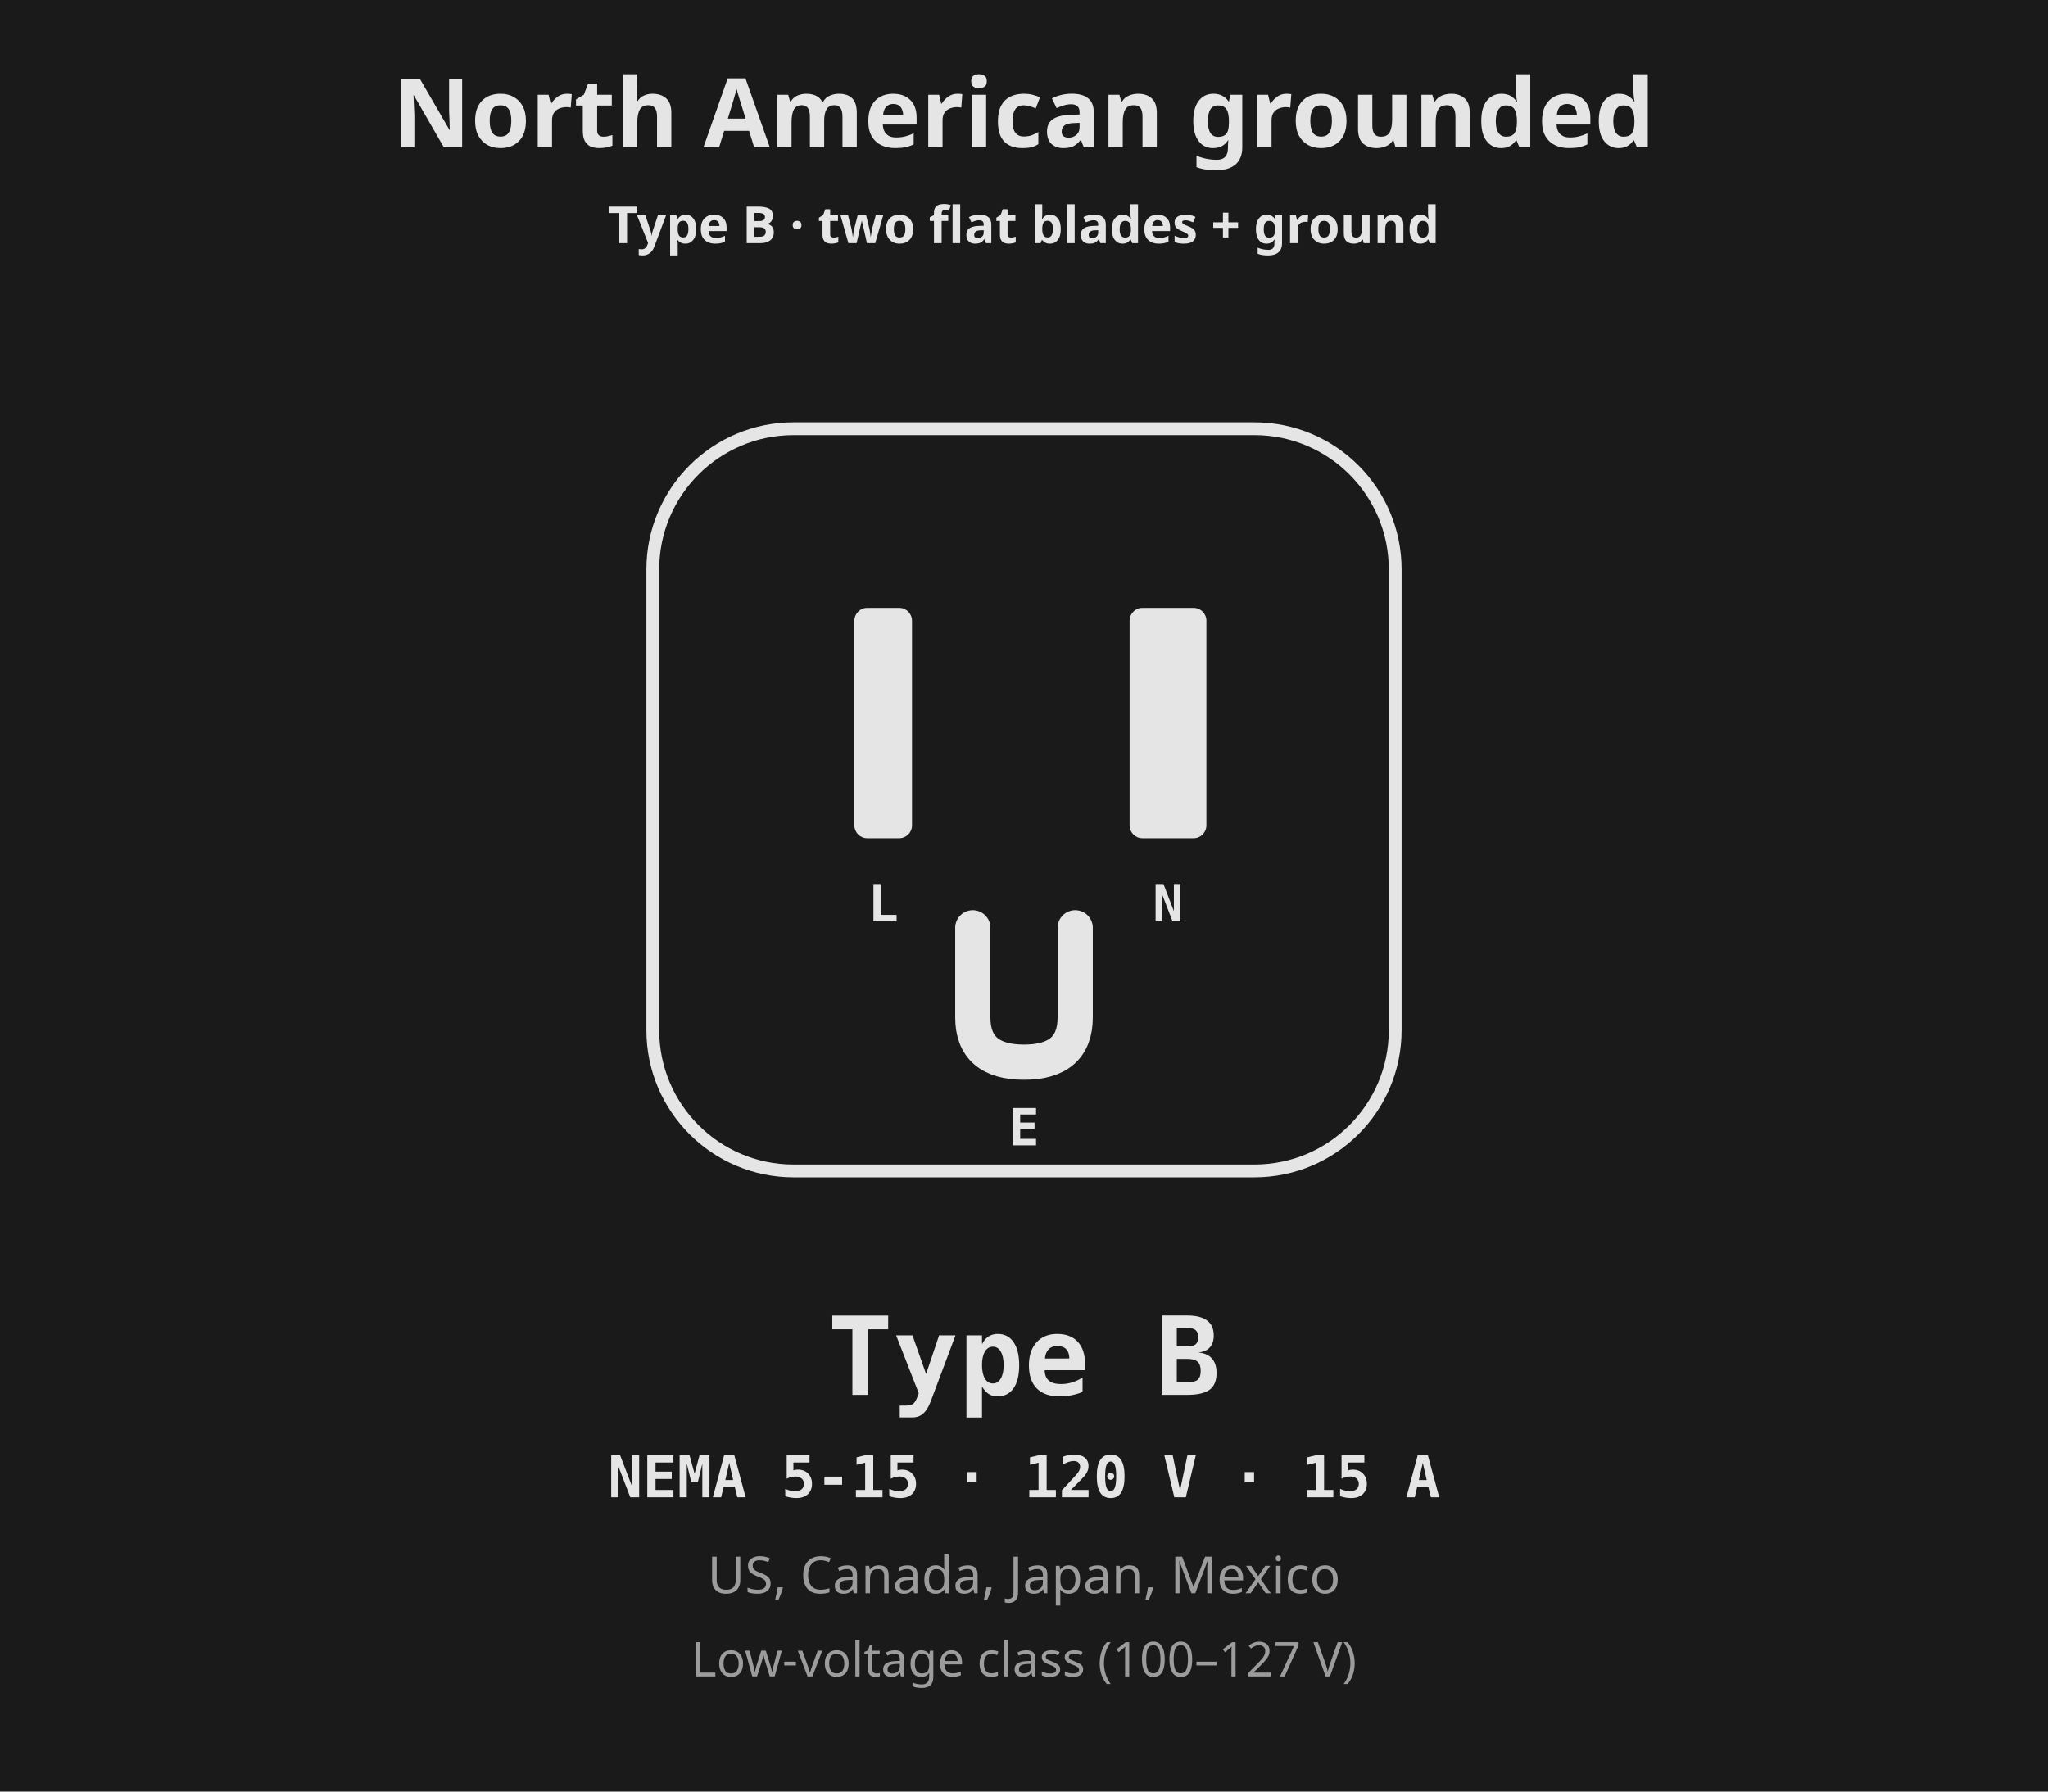
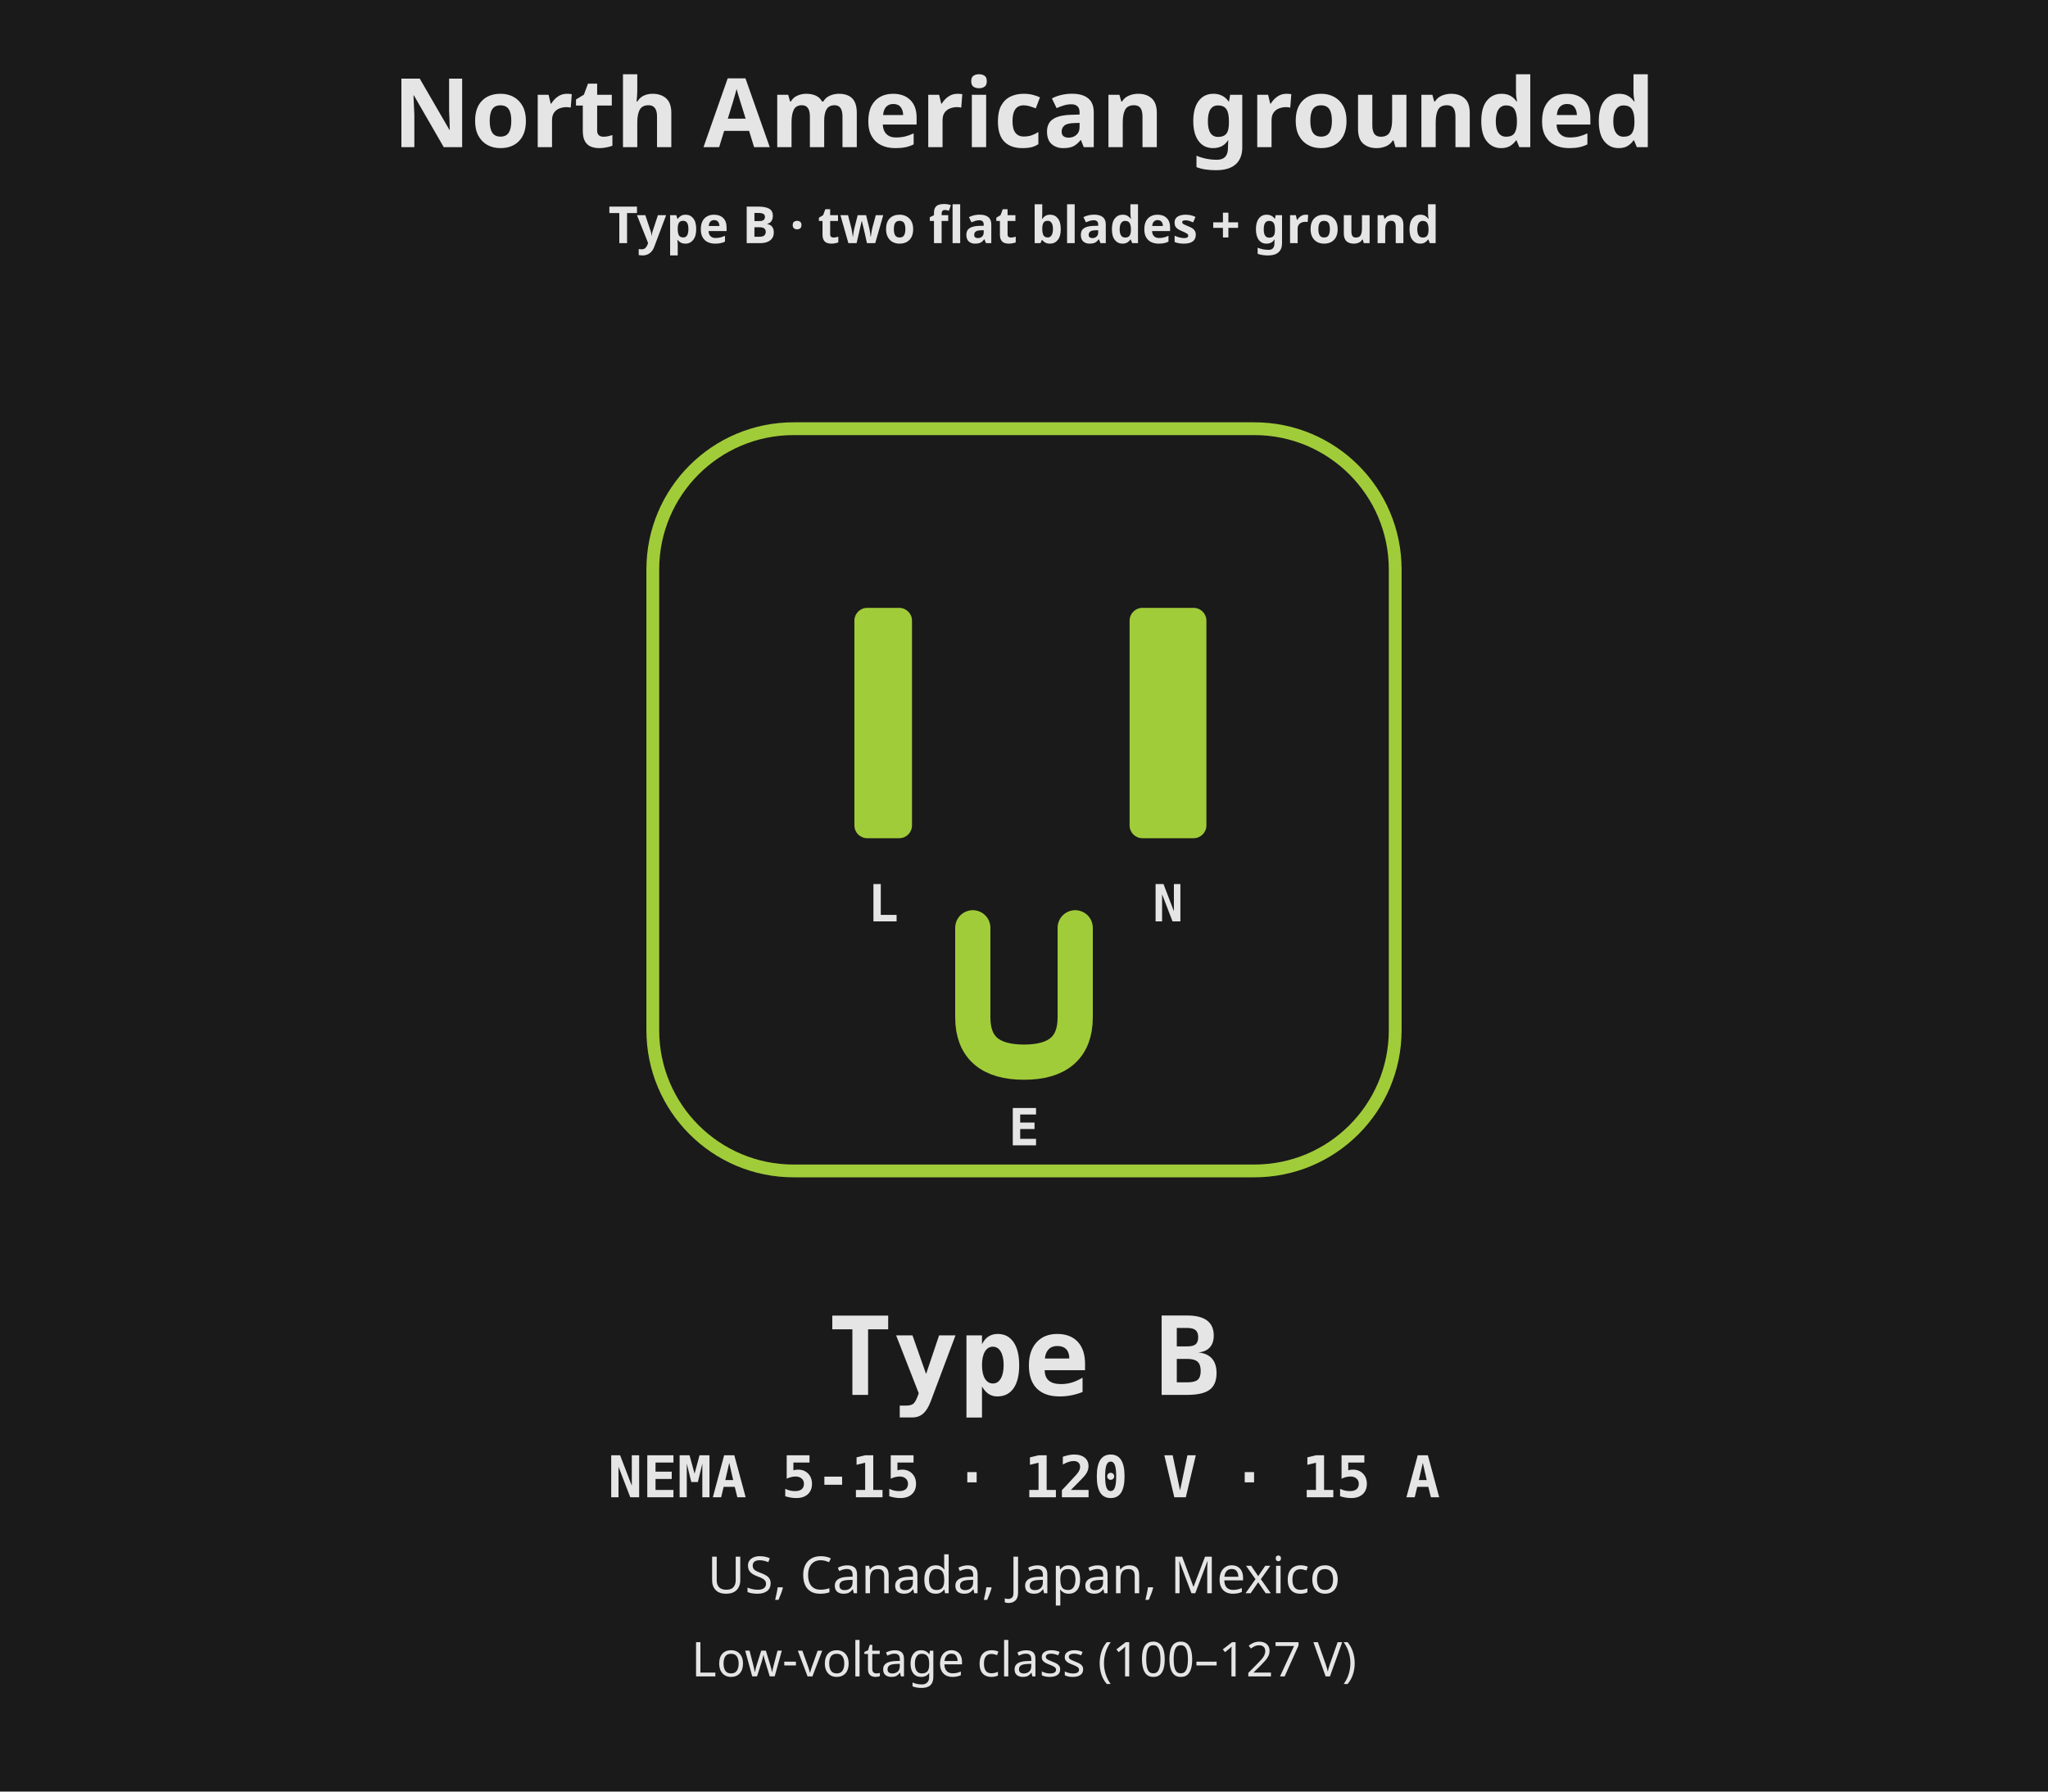
<svg xmlns="http://www.w3.org/2000/svg" viewBox="0 0 640 560" width="640" height="560" font-family="IBM Plex Sans, sans-serif" fill="none">
  <rect x="0" y="0" width="640" height="560" fill="#1A1A1A" />
  <text x="320" y="46" fill="#E5E5E5" font-size="30" font-weight="600" text-anchor="middle">North American grounded</text>
  <text x="320" y="76" fill="#E5E5E5" font-size="16" font-weight="600" text-anchor="middle">Type B · two flat blades + ground</text>
-   <rect x="204" y="134" width="232" height="232" rx="44" stroke="#E5E5E5" stroke-width="4" />
-   <rect x="267" y="190" width="18" height="72" rx="4" fill="#E5E5E5" />
-   <rect x="353" y="190" width="24" height="72" rx="4" fill="#E5E5E5" />
-   <path d="M 304 290 L 304 318 Q 304 332 320 332 Q 336 332 336 318 L 336 290" stroke="#E5E5E5" stroke-width="11" fill="none" stroke-linecap="round" />
+   <rect x="204" y="134" width="232" height="232" rx="44" stroke="#A1CC3A" stroke-width="4" />
+   <rect x="267" y="190" width="18" height="72" rx="4" fill="#A1CC3A" />
+   <rect x="353" y="190" width="24" height="72" rx="4" fill="#A1CC3A" />
+   <path d="M 304 290 L 304 318 Q 304 332 320 332 Q 336 332 336 318 L 336 290" stroke="#A1CC3A" stroke-width="11" fill="none" stroke-linecap="round" />
  <text x="276" y="288" fill="#E5E5E5" font-size="16" font-weight="700" text-anchor="middle" font-family="DM Mono, monospace">L</text>
  <text x="365" y="288" fill="#E5E5E5" font-size="16" font-weight="700" text-anchor="middle" font-family="DM Mono, monospace">N</text>
  <text x="320" y="358" fill="#E5E5E5" font-size="16" font-weight="700" text-anchor="middle" font-family="DM Mono, monospace">E</text>
  <text x="320" y="436" fill="#E5E5E5" font-size="34" font-weight="600" text-anchor="middle" font-family="DM Mono, monospace">Type B</text>
  <text x="320" y="468" fill="#E5E5E5" font-size="18" font-weight="600" text-anchor="middle" font-family="DM Mono, monospace">NEMA 5-15 · 120 V · 15 A</text>
-   <text x="320" y="498" fill="#9C9C9C" font-size="16" font-weight="500" text-anchor="middle">US, Canada, Japan, Mexico</text>
-   <text x="320" y="524" fill="#9C9C9C" font-size="15" font-weight="500" text-anchor="middle">Low-voltage class (100–127 V)</text>
+   <text x="320" y="498" fill="#E5E5E5" font-size="16" font-weight="500" text-anchor="middle">US, Canada, Japan, Mexico</text>
+   <text x="320" y="524" fill="#E5E5E5" font-size="15" font-weight="500" text-anchor="middle">Low-voltage class (100–127 V)</text>
</svg>
